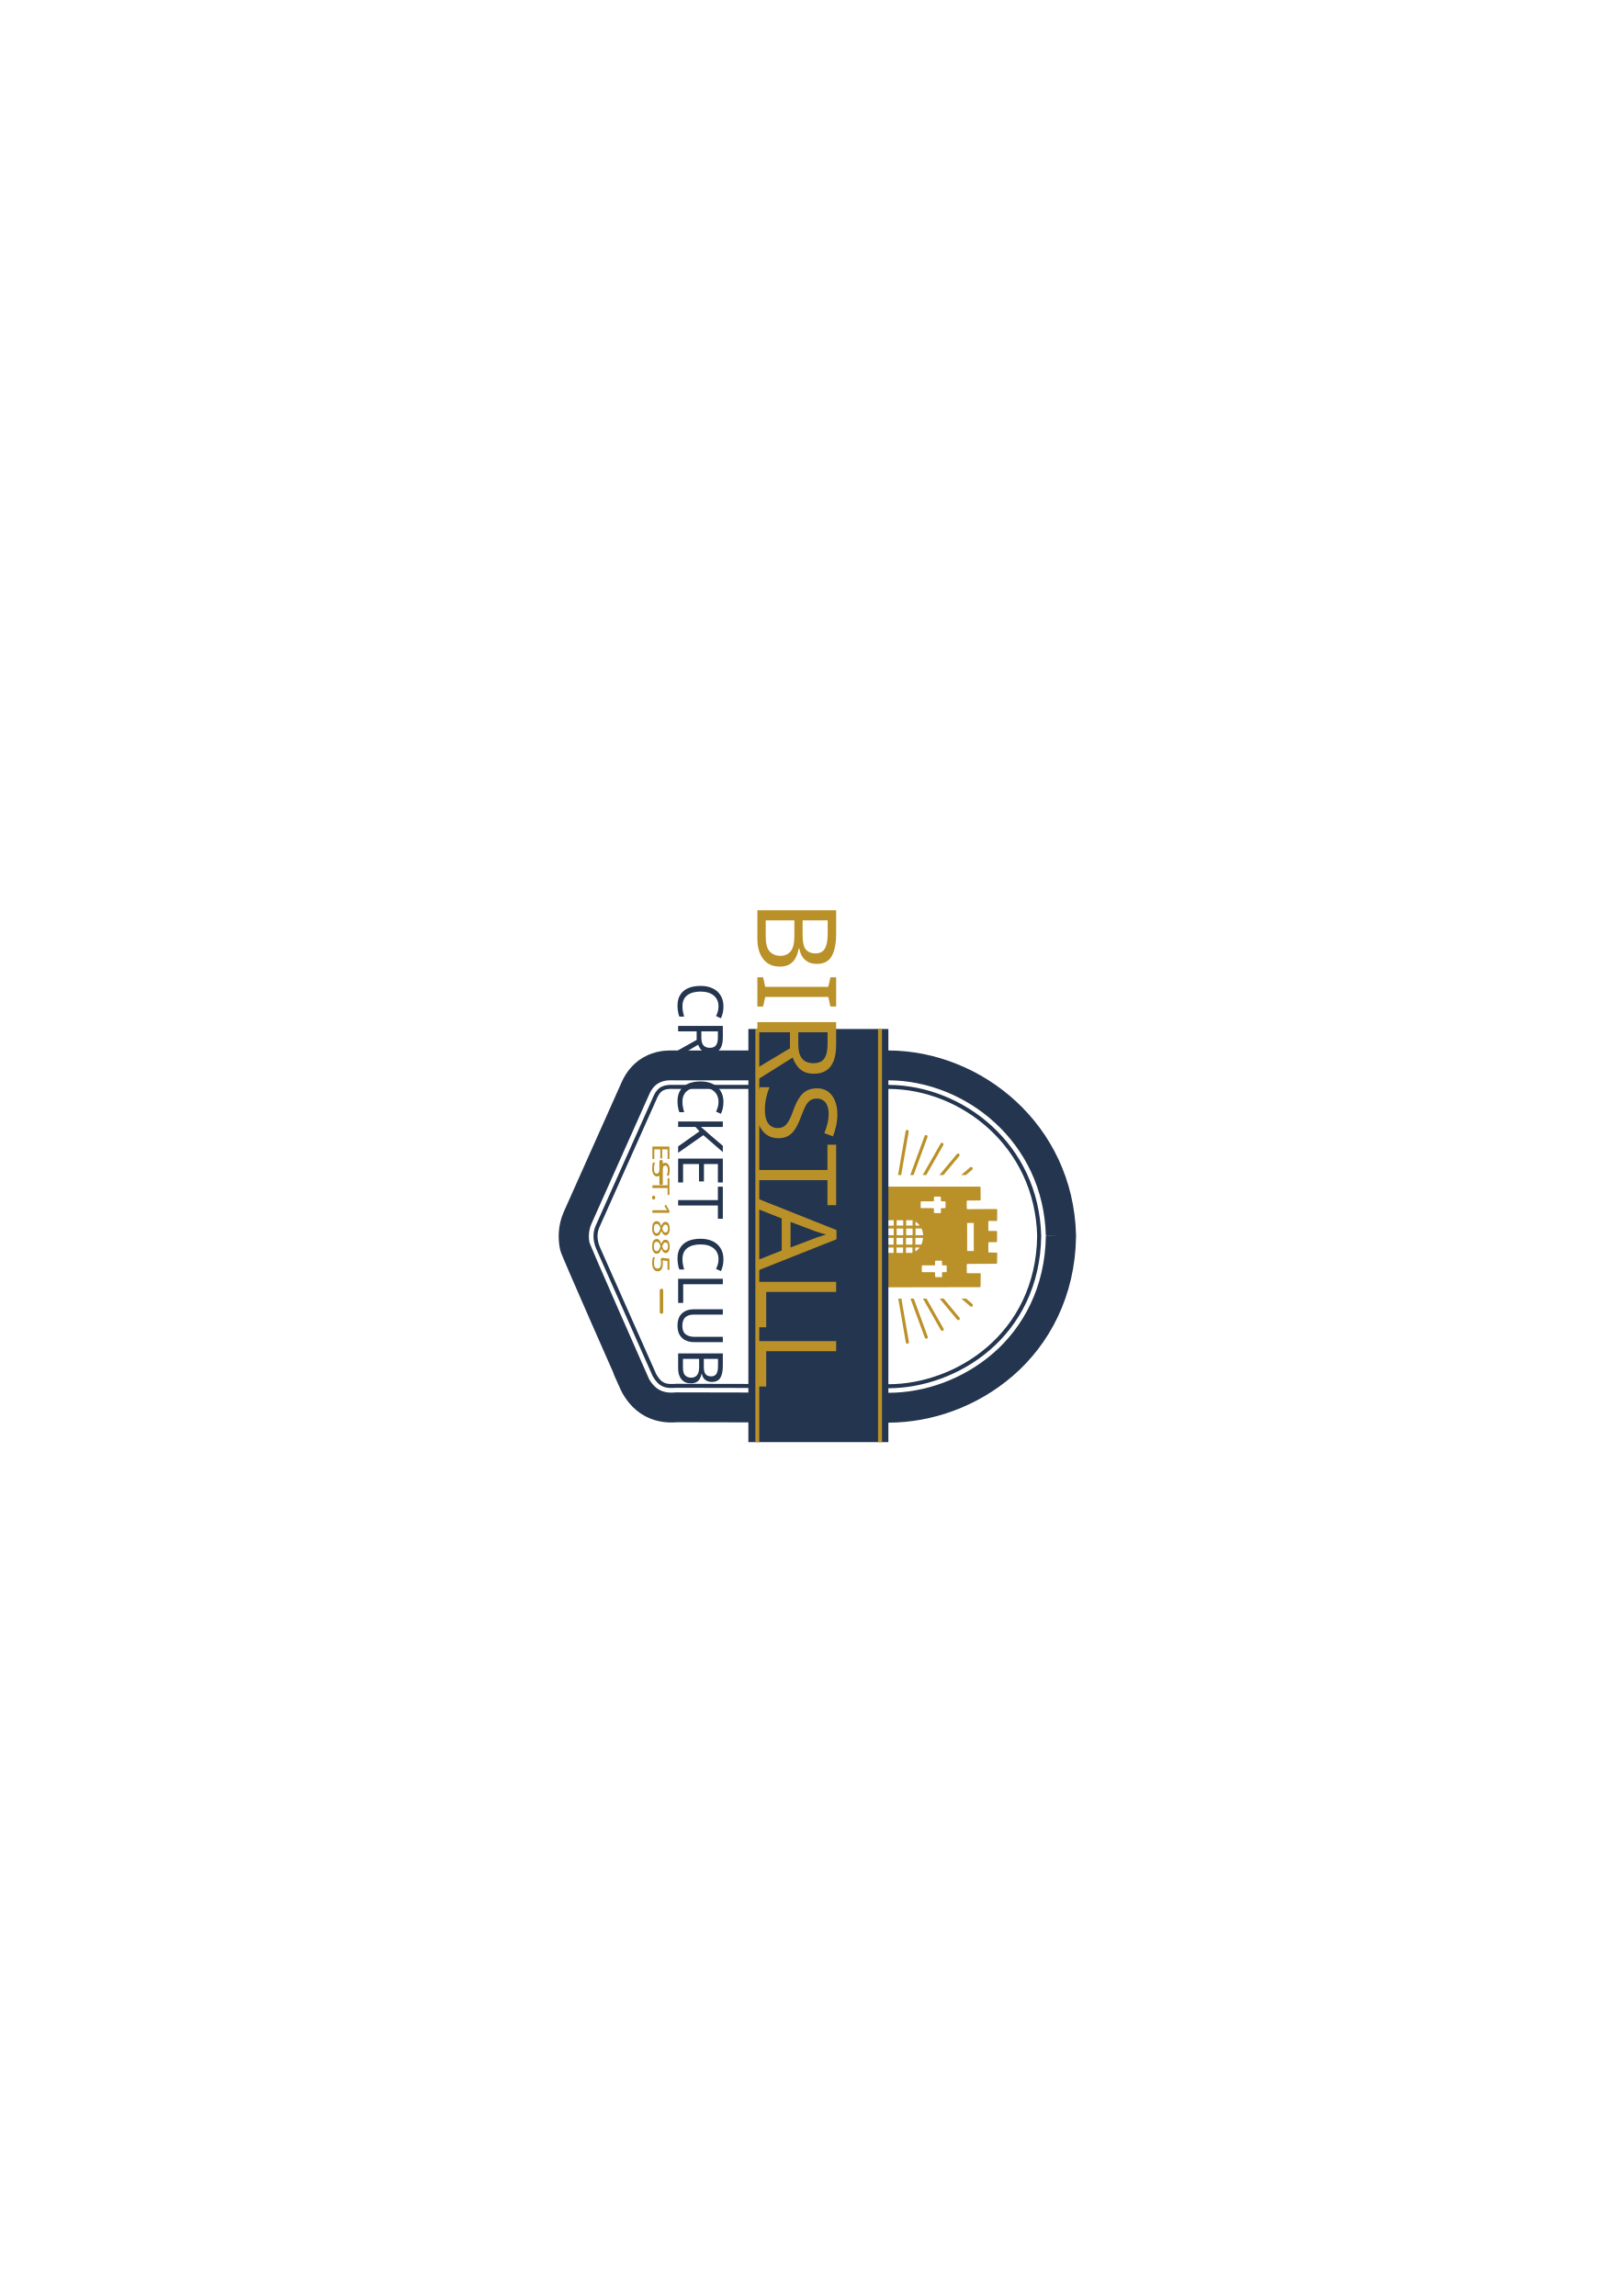
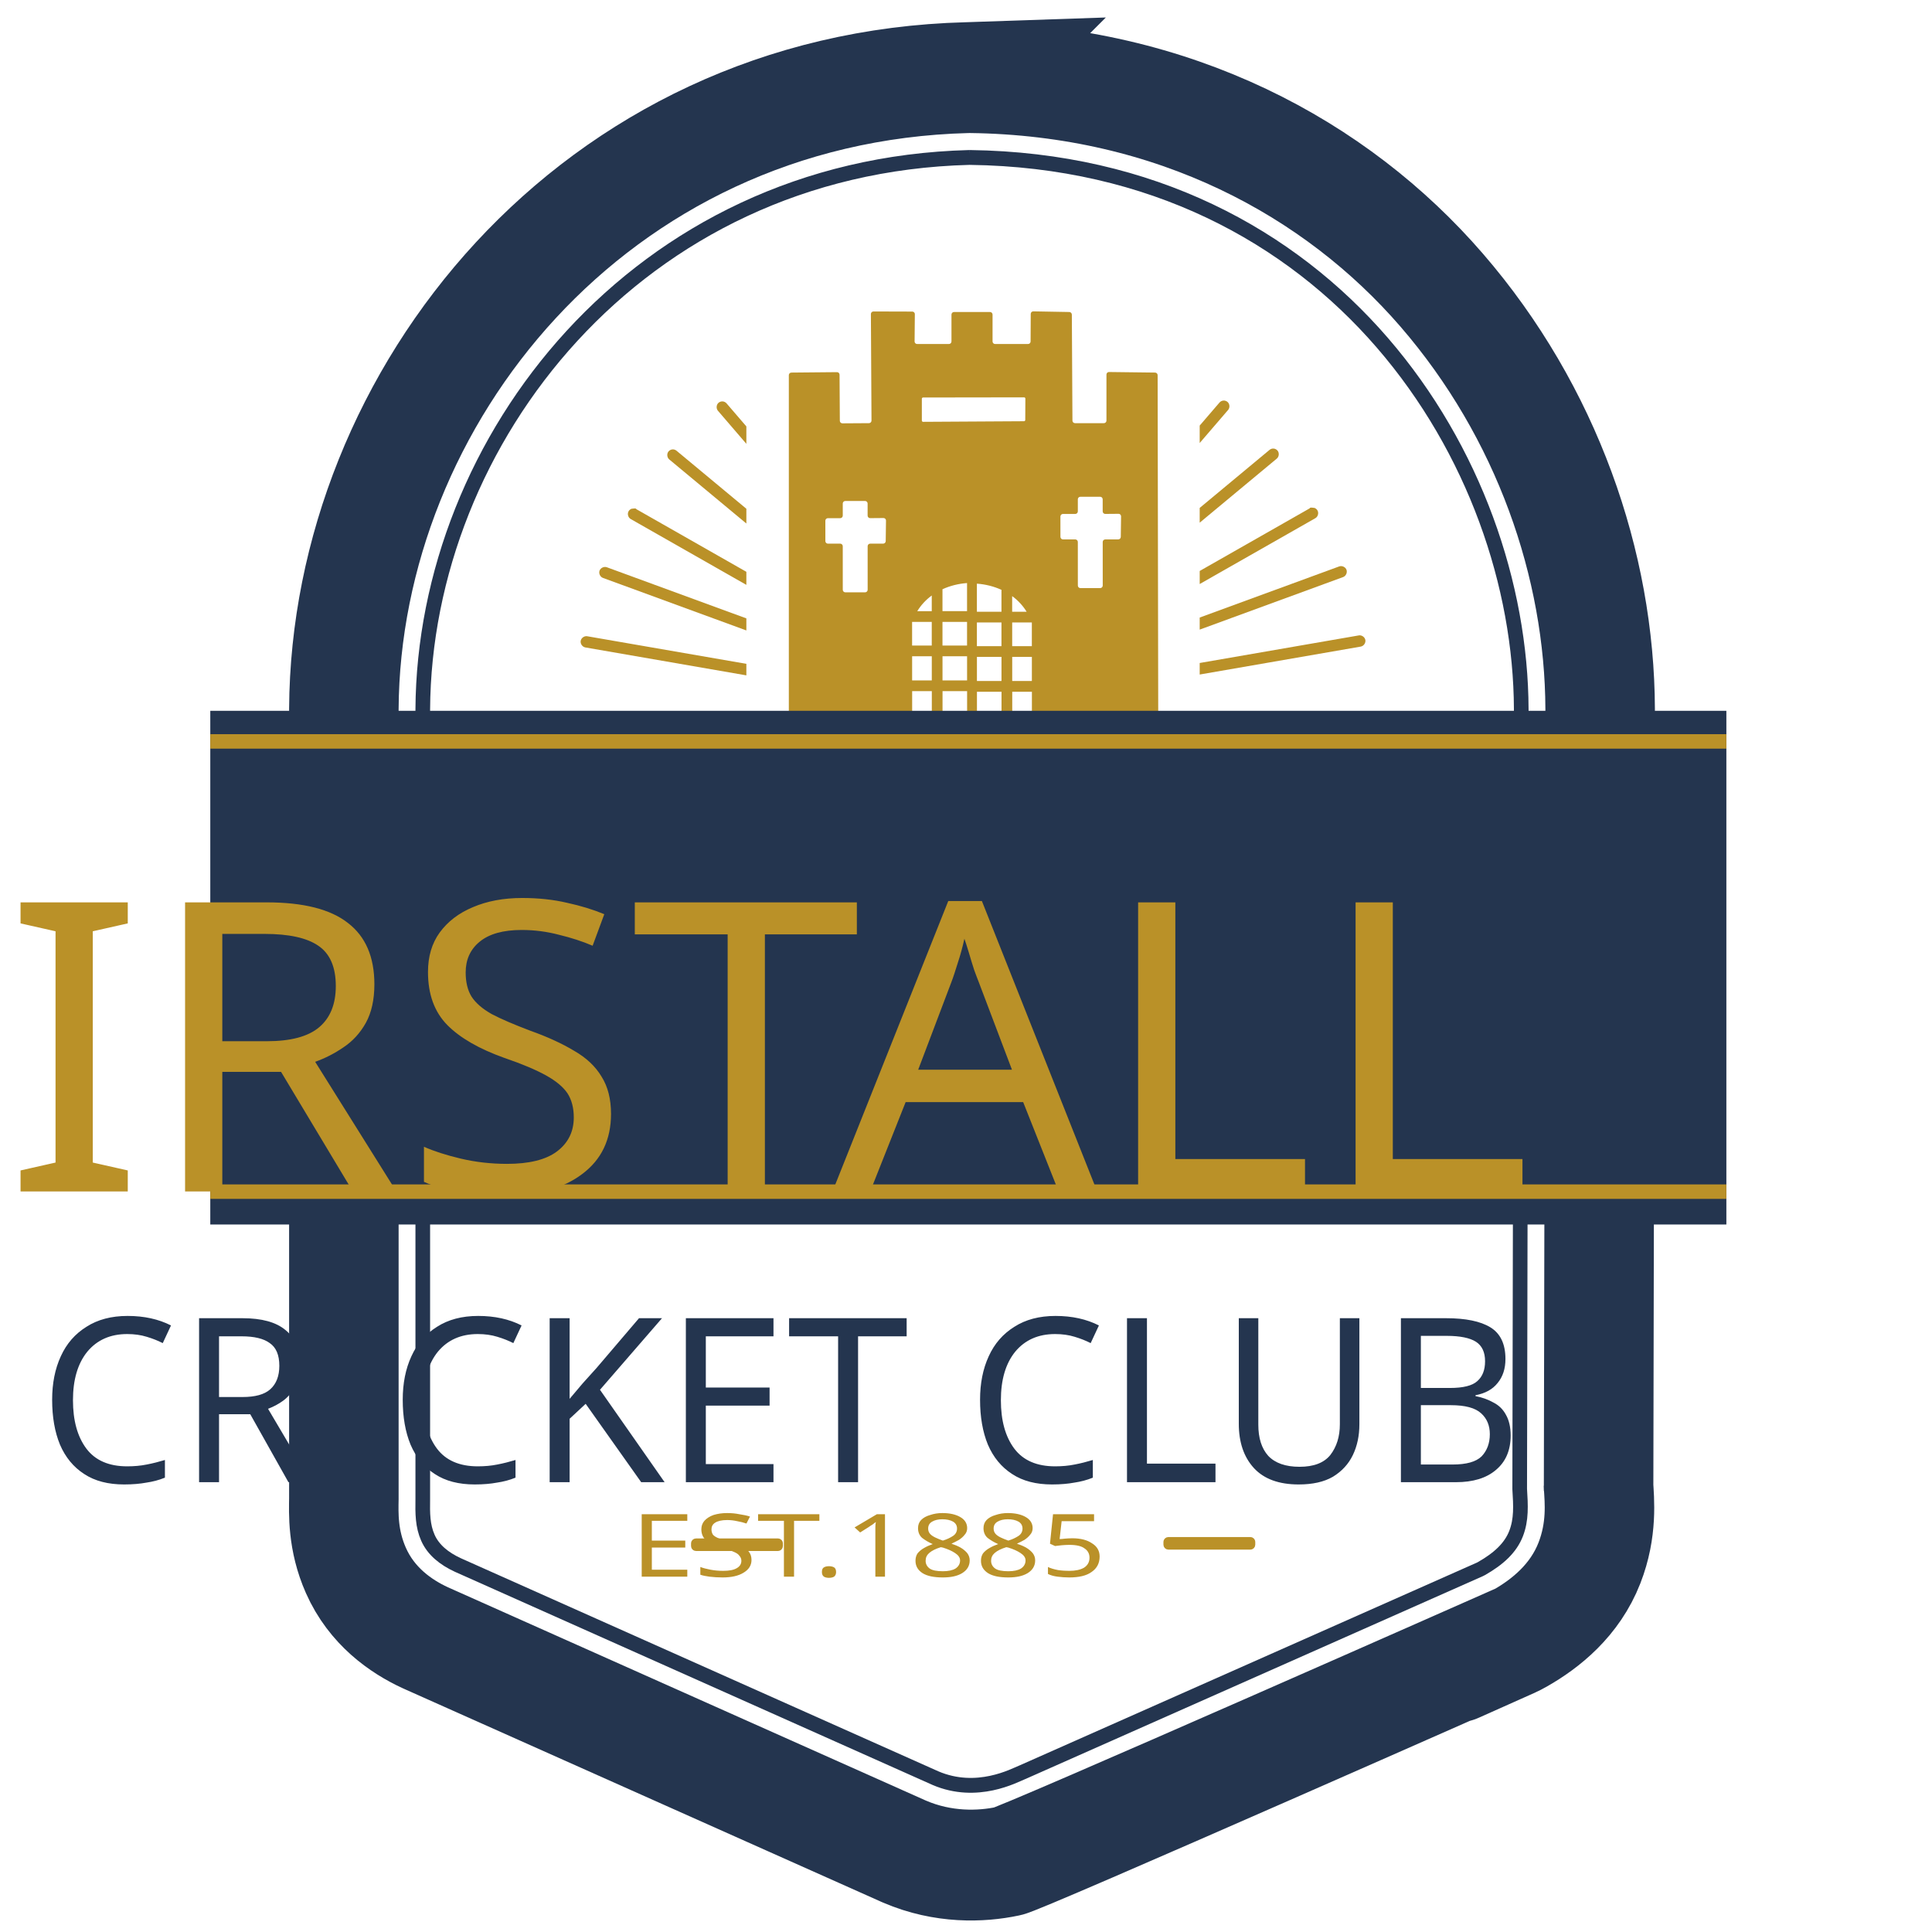
- <svg xmlns="http://www.w3.org/2000/svg" width="210mm" height="297mm" viewBox="0 0 210 297" version="1.1" id="svg28515">
+ <svg xmlns="http://www.w3.org/2000/svg" width="200mm" height="200mm" viewBox="0 0 200 200" version="1.1" id="svg28515">
  <defs id="defs28512" />
  <g id="layer1">
-     <g id="g26693" transform="rotate(90,190.4602,59.98315)">
+     <g id="g26693" transform="matrix(2.93683,0,0,2.93683,-752.3299,-324.4964)">
      <path id="path1065" style="fill:#ba9128;fill-opacity:1;stroke-width:0.092" d="m 292.593,121.467 a 0.089,0.089 0 0 0 -0.09,0.088 l -0.005,0.973 a 0.09,0.09 0 0 1 -0.09,0.09 h -1.161 a 0.09,0.09 0 0 1 -0.09,-0.09 v -0.948 a 0.09,0.09 0 0 0 -0.09,-0.09 h -1.268 a 0.09,0.09 0 0 0 -0.09,0.09 v 0.948 a 0.09,0.09 0 0 1 -0.09,0.09 h -1.121 a 0.089,0.089 0 0 1 -0.089,-0.09 l 0.009,-0.963 a 0.089,0.089 0 0 0 -0.089,-0.09 l -1.371,-0.004 a 0.089,0.089 0 0 0 -0.089,0.09 l 0.021,3.756 a 0.09,0.09 0 0 1 -0.089,0.091 l -0.936,0.006 a 0.09,0.09 0 0 1 -0.091,-0.089 l -0.01,-1.626 a 0.09,0.09 0 0 0 -0.09,-0.089 l -1.608,0.015 a 0.091,0.091 0 0 0 -0.09,0.091 v 11.978 l 13.021,0.044 -0.021,-12.022 a 0.091,0.091 0 0 0 -0.09,-0.091 l -1.624,-0.02 a 0.089,0.089 0 0 0 -0.09,0.089 v 1.624 a 0.09,0.09 0 0 1 -0.09,0.09 h -1.019 a 0.09,0.09 0 0 1 -0.09,-0.09 l -0.021,-3.737 a 0.092,0.092 0 0 0 -0.09,-0.091 z m -0.324,2.986 a 0.089,0.089 0 0 1 0.09,0.09 l -0.004,0.752 a 0.091,0.091 0 0 1 -0.09,0.09 l -3.555,0.021 a 0.089,0.089 0 0 1 -0.09,-0.089 v -0.768 a 0.09,0.09 0 0 1 0.09,-0.09 z m 1.983,3.549 h 0.697 a 0.09,0.09 0 0 1 0.09,0.09 l 1.8e-4,0.426 a 0.089,0.089 0 0 0 0.09,0.089 l 0.469,-0.004 a 0.088,0.088 0 0 1 0.089,0.089 l -0.01,0.724 a 0.091,0.091 0 0 1 -0.091,0.09 H 295.13 a 0.09,0.09 0 0 0 -0.09,0.09 l 7.7e-4,1.536 a 0.09,0.09 0 0 1 -0.09,0.09 h -0.697 a 0.09,0.09 0 0 1 -0.09,-0.09 h -1.7e-4 l -7.7e-4,-1.536 a 0.09,0.09 0 0 0 -0.09,-0.09 h -0.433 a 0.09,0.09 0 0 1 -0.09,-0.09 l -7.6e-4,-0.718 a 0.09,0.09 0 0 1 0.09,-0.09 h 0.434 a 0.09,0.09 0 0 0 0.09,-0.09 l -1.7e-4,-0.426 a 0.09,0.09 0 0 1 0.09,-0.09 z m -8.286,0.149 h 0.697 a 0.09,0.09 0 0 1 0.09,0.09 l 1.8e-4,0.426 a 0.089,0.089 0 0 0 0.09,0.089 l 0.469,-0.004 a 0.088,0.088 0 0 1 0.089,0.089 l -0.01,0.724 a 0.091,0.091 0 0 1 -0.091,0.09 H 286.844 a 0.09,0.09 0 0 0 -0.09,0.09 l 5.3e-4,1.536 a 0.09,0.09 0 0 1 -0.09,0.09 h -0.697 a 0.09,0.09 0 0 1 -0.09,-0.09 l -5.2e-4,-1.536 a 0.09,0.09 0 0 0 -0.09,-0.09 h -0.433 a 0.09,0.09 0 0 1 -0.09,-0.09 l -7.1e-4,-0.718 a 0.09,0.09 0 0 1 0.09,-0.09 h 0.434 a 0.09,0.09 0 0 0 0.09,-0.09 l -1.8e-4,-0.426 a 0.09,0.09 0 0 1 0.09,-0.09 z m 4.292,2.893 v 0.99 h -0.866 v -0.772 c 0.269,-0.123 0.564,-0.196 0.866,-0.218 z m 0.347,0.021 c 0.301,0.022 0.596,0.095 0.866,0.218 v 0.772 h -0.866 z m -1.591,0.418 v 0.552 h -0.511 c 0.136,-0.221 0.31,-0.405 0.511,-0.552 z m 2.834,0.021 c 0.201,0.147 0.375,0.331 0.511,0.552 h -0.511 z m -3.527,0.909 h 0.693 v 0.834 h -0.693 z m 1.071,0 h 0.866 v 0.834 h -0.866 z m 1.213,0.021 h 0.866 v 0.834 h -0.866 z m 1.244,0 h 0.693 v 0.834 h -0.693 z m -3.527,1.191 h 0.693 v 0.851 h -0.693 z m 1.071,0 h 0.866 v 0.851 h -0.866 z m 1.213,0.021 h 0.866 v 0.851 h -0.866 z m 1.244,0 h 0.693 v 0.851 h -0.693 z m -3.527,1.208 h 0.693 v 0.732 h -0.693 z m 1.071,0 h 0.866 v 0.732 h -0.866 z m 1.213,0.021 h 0.866 v 0.732 h -0.866 z m 1.244,0 h 0.693 v 0.732 h -0.693 z" />
      <g id="g9369" transform="matrix(0.3397953,0,0,0.3397953,459.7844,105.1432)">
        <path id="path988-0" style="fill:none;stroke:#24354f;stroke-width:1.567" transform="matrix(0.9701045,0,0,0.9819254,-357.9955,9.113712)" d="m -145.016,23.385 c -35.531,0.906 -58.272,29.917 -58.439,58.305 a 1.71,1.71 0 0 0 0,0.01 V 165.092 c -0.024,1.55 -0.022,2.841 0.549,4.115 0.574,1.281 1.735,2.209 3.207,2.879 a 1.71,1.71 0 0 0 0.019,0.008 l 51.02,22.494 a 1.71,1.71 0 0 0 0.021,0.01 c 4.457,1.89 8.449,-0.286 9.262,-0.602 a 1.71,1.71 0 0 0 0.068,-0.027 l 48.902,-21.426 a 1.71,1.71 0 0 0 0.15,-0.076 c 1.842,-1.033 3.112,-2.186 3.709,-3.695 0.588,-1.488 0.499,-2.967 0.389,-4.719 l 0.166,-82.363 a 1.71,1.71 0 0 0 0,-0.002 1.71,1.71 0 0 0 0,-0.006 1.71,1.71 0 0 0 0,-0.002 c -0.045,-13.076 -5.004,-27.463 -14.855,-38.721 -9.852,-11.258 -24.664,-19.329 -44.104,-19.574 a 1.71,1.71 0 0 0 -0.065,0 z" />
        <path id="path988-0-0" style="fill:none;stroke:#24354f;stroke-width:11.71" transform="matrix(0.9701045,0,0,0.9819254,-357.9955,9.113712)" d="m -145.174,14.949 c -0.019,6.03e-4 -0.038,0.001 -0.057,0.002 -40.028,1.021 -66.469,33.83 -66.662,66.689 -1e-5,0.009 -1e-5,0.017 0,0.025 -5e-5,0.019 -5e-5,0.037 0,0.057 V 165.092 l 0.002,-0.129 c -0.025,1.625 -0.155,4.483 1.285,7.695 1.688,3.766 4.789,5.912 7.41,7.105 0.037,0.017 0.074,0.033 0.111,0.049 l 0.029,0.014 50.873,22.43 c 0.035,0.016 0.069,0.031 0.104,0.047 0.049,0.021 0.098,0.042 0.146,0.062 4.133,1.753 8.184,1.61 11.021,1.016 0.725,0.078 54.795,-23.564 54.795,-23.564 0,0 -14.794,6.606 -0.906,0.455 0.017,-0.008 0.034,-0.015 0.051,-0.023 0.292,-0.13 0.577,-0.275 0.855,-0.432 2.73,-1.534 5.854,-3.996 7.414,-7.943 1.398,-3.537 1.074,-6.587 0.963,-8.35 l 0.018,0.547 0.166,-82.363 v -0.014 c 10e-7,-7.72e-4 0,-0.001 0,-0.002 v -0.002 -0.002 -0.002 -0.002 -0.002 -0.002 -0.002 -0.002 c 1.3e-5,-0.009 1.3e-5,-0.017 0,-0.025 -0.052,-15.187 -5.67,-31.365 -16.943,-44.248 -11.296,-12.908 -28.626,-22.179 -50.346,-22.453 -0.11,-0.002 -0.22,-0.002 -0.33,0 z" />
      </g>
      <text xml:space="preserve" style="font-style:normal;font-variant:normal;font-weight:normal;font-stretch:normal;font-size:7.928px;font-family:'DIN 1451 Engschrift';-inkscape-font-specification:'DIN 1451 Engschrift';dominant-baseline:central;text-anchor:middle;fill:#24354f;fill-opacity:1;stroke:none;stroke-width:0.106;stroke-opacity:1" x="297.133" y="156.163" id="text3755-5" transform="scale(0.9785224,1.021949)">
        <tspan id="tspan3753-4" style="font-style:normal;font-variant:normal;font-weight:normal;font-stretch:normal;font-family:'DIN 1451 Engschrift';-inkscape-font-specification:'DIN 1451 Engschrift';fill:#24354f;fill-opacity:1;stroke:none;stroke-width:0.106" x="297.133" y="156.163">CRICKET CLUB</tspan>
      </text>
      <g id="path1119" transform="matrix(0.3397953,0,0,0.3397953,255.26,98.05127)">
        <path style="color:#000000;fill:#ba9128;-inkscape-stroke:none" d="m 108.916,77.564 -10.477,0.016 c -0.218,3.31e-4 -0.398,0.18 -0.398,0.398 v 2.262 c -2e-6,0.218 0.182,0.398 0.4,0.396 l 10.463,-0.061 c 0.218,-0.001 0.397,-0.18 0.398,-0.398 l 0.01,-2.215 c 0.001,-0.218 -0.178,-0.399 -0.396,-0.398 z m 0,0.268 c 0.073,-1.11e-4 0.131,0.055 0.131,0.129 l -0.012,2.215 c -3.6e-4,0.075 -0.058,0.132 -0.133,0.133 l -10.463,0.062 c -0.073,4.32e-4 -0.131,-0.057 -0.131,-0.131 v -2.262 c 10e-7,-0.074 0.057,-0.131 0.131,-0.131 z" id="path521" />
      </g>
      <text xml:space="preserve" style="font-style:normal;font-variant:normal;font-weight:normal;font-stretch:normal;font-size:3.531px;font-family:'DIN 1451 Engschrift';-inkscape-font-specification:'DIN 1451 Engschrift';dominant-baseline:central;text-anchor:middle;fill:#ba9128;fill-opacity:1;stroke:none;stroke-width:0.047;stroke-opacity:1" x="254.171" y="188.399" id="text3755" transform="scale(1.142747,0.8750847)">
        <tspan id="tspan3753" style="font-style:normal;font-variant:normal;font-weight:normal;font-stretch:normal;font-family:'DIN 1451 Engschrift';-inkscape-font-specification:'DIN 1451 Engschrift';fill:#ba9128;fill-opacity:1;stroke:none;stroke-width:0.047" x="254.171" y="188.399">EST.1885</tspan>
      </text>
      <rect style="fill:#24354f;fill-opacity:1;stroke:none;stroke-width:0.036;stroke-linecap:round;stroke-linejoin:round;stroke-miterlimit:4;stroke-dasharray:none;stroke-dashoffset:0" id="rect1342" width="53.44" height="18.107" x="263.583" y="135.547" />
      <text xml:space="preserve" style="font-style:normal;font-variant:normal;font-weight:normal;font-stretch:normal;font-size:14.458px;font-family:'DIN 1451 Std';-inkscape-font-specification:'DIN 1451 Std';dominant-baseline:central;text-anchor:middle;fill:#ba9128;fill-opacity:1;stroke:none;stroke-width:0.194;stroke-opacity:1" x="288.349" y="148.71" id="text291" transform="scale(1.012005,0.988137)">
        <tspan id="tspan289" style="font-style:normal;font-variant:normal;font-weight:normal;font-stretch:normal;font-family:'DIN 1451 Std';-inkscape-font-specification:'DIN 1451 Std';fill:#ba9128;fill-opacity:1;stroke:none;stroke-width:0.194;stroke-opacity:1" x="288.349" y="148.71">BIRSTALL</tspan>
      </text>
      <path style="fill:none;fill-opacity:1;stroke:#ba9128;stroke-width:0.51;stroke-dasharray:none;stroke-opacity:1" d="m 263.583,136.626 h 53.44" id="path9434" />
      <path style="fill:none;fill-opacity:1;stroke:#ba9128;stroke-width:0.51;stroke-dasharray:none;stroke-opacity:1" d="m 263.583,152.496 h 53.44" id="path9434-7" />
      <rect style="fill:#ba9128;fill-opacity:1;stroke:#ba9128;stroke-width:0.267;stroke-linecap:round;stroke-dasharray:none;stroke-opacity:1" id="rect11534" width="2.97" height="0.175" x="280.663" y="164.854" ry="0.039" />
      <rect style="display:inline;fill:#ba9128;fill-opacity:1;stroke:#ba9128;stroke-width:0.267;stroke-linecap:round;stroke-dasharray:none;stroke-opacity:1" id="rect11534-3" width="2.97" height="0.175" x="297.314" y="164.805" ry="0.039" />
      <g id="path4238" style="stroke:none;stroke-opacity:1" transform="matrix(0.3397953,0,0,0.3397953,255.26,98.05127)">
        <path style="color:#000000;fill:#ba9128;stroke:none;stroke-width:1.665;stroke-linecap:round;stroke-opacity:1;-inkscape-stroke:none" d="m 130.053,78.611 -3.192,3.712" id="path4315" />
      </g>
      <g id="path4240" transform="matrix(0.3397953,0,0,0.3397953,255.26,98.05127)">
        <path style="color:#000000;fill:#ba9128;stroke-width:1.665;stroke-linecap:round;-inkscape-stroke:none" d="m 135.175,83.733 -10.095,8.388" id="path4321" />
      </g>
      <g id="path4242" transform="matrix(0.3397953,0,0,0.3397953,255.26,98.05127)">
        <path style="color:#000000;fill:#ba9128;stroke-width:1.665;stroke-linecap:round;-inkscape-stroke:none" d="m 139.258,89.671 -14.475,8.24" id="path4327" />
      </g>
      <g id="path4244" transform="matrix(0.3397953,0,0,0.3397953,255.26,98.05127)">
        <path style="color:#000000;fill:#ba9128;stroke-width:1.665;stroke-linecap:round;-inkscape-stroke:none" d="M 142.227,96.129 125.005,102.439" id="path4333" />
      </g>
      <path style="color:#000000;fill:#ba9128;stroke-width:0.566;stroke-linecap:round;-inkscape-stroke:none" d="m 304.244,133.087 -6.836,1.185" id="path4339" />
-       <path id="path4502" style="color:#000000;fill:#ba9128;stroke:none;stroke-linecap:round;-inkscape-stroke:none" d="m 129.588,78.166 c -0.153,0.011 -0.3,0.086 -0.4,0.201 l -2.057,2.393 v 1.807 l 2.947,-3.428 a 0.244,0.244 0 0 1 0.002,-0.002 c 0.202,-0.234 0.172,-0.629 -0.062,-0.83 -0.117,-0.1 -0.274,-0.153 -0.428,-0.141 a 0.244,0.244 0 0 1 -0.002,0 z m 5.221,4.98 c -0.154,-0.015 -0.311,0.034 -0.43,0.133 l -7.248,6.023 v 1.531 l 8,-6.648 c 0.237,-0.197 0.273,-0.591 0.076,-0.828 -0.098,-0.118 -0.245,-0.197 -0.398,-0.211 z m 4.186,6.141 c -0.149,-0.041 -0.313,-0.019 -0.447,0.057 v -0.002 l -11.416,6.5 v 1.355 l 11.998,-6.83 c 0.267,-0.153 0.373,-0.535 0.221,-0.803 -0.076,-0.134 -0.207,-0.236 -0.355,-0.277 z m 2.611,6.082 -14.475,5.305 v 1.252 l 14.879,-5.451 c 0.289,-0.106 0.455,-0.465 0.35,-0.754 -0.106,-0.289 -0.465,-0.457 -0.754,-0.352 z m 2.031,7.158 -16.506,2.861 v 1.197 l 16.707,-2.898 c 0.304,-0.053 0.531,-0.378 0.479,-0.682 -0.053,-0.303 -0.376,-0.531 -0.68,-0.479 z" transform="matrix(0.3397953,0,0,0.3397953,255.26,98.05127)" />
-       <path id="path4502-0" style="color:#000000;fill:#ba9128;stroke:none;stroke-linecap:round;-inkscape-stroke:none" d="m 129.588,78.166 c -0.153,0.011 -0.3,0.086 -0.4,0.201 l -2.057,2.393 v 1.807 l 2.947,-3.428 a 0.244,0.244 0 0 1 0.002,-0.002 c 0.202,-0.234 0.172,-0.629 -0.062,-0.83 -0.117,-0.1 -0.274,-0.153 -0.428,-0.141 a 0.244,0.244 0 0 1 -0.002,0 z m 5.221,4.98 c -0.154,-0.015 -0.311,0.034 -0.43,0.133 l -7.248,6.023 v 1.531 l 8,-6.648 c 0.237,-0.197 0.273,-0.591 0.076,-0.828 -0.098,-0.118 -0.245,-0.197 -0.398,-0.211 z m 4.186,6.141 c -0.149,-0.041 -0.313,-0.019 -0.447,0.057 v -0.002 l -11.416,6.5 v 1.355 l 11.998,-6.83 c 0.267,-0.153 0.373,-0.535 0.221,-0.803 -0.076,-0.134 -0.207,-0.236 -0.355,-0.277 z m 2.611,6.082 -14.475,5.305 v 1.252 l 14.879,-5.451 c 0.289,-0.106 0.455,-0.465 0.35,-0.754 -0.106,-0.289 -0.465,-0.457 -0.754,-0.352 z m 2.031,7.158 -16.506,2.861 v 1.197 l 16.707,-2.898 c 0.304,-0.053 0.531,-0.378 0.479,-0.682 -0.053,-0.303 -0.376,-0.531 -0.68,-0.479 z" transform="matrix(-0.3397953,0,0,0.3397953,325.6777,98.08087)" />
+       <path id="path4502" style="color:#000000;fill:#ba9128;stroke:none;stroke-linecap:round;-inkscape-stroke:none" d="m 129.588,78.166 c -0.153,0.011 -0.3,0.086 -0.4,0.201 l -2.057,2.393 v 1.807 l 2.947,-3.428 a 0.244,0.244 0 0 1 0.002,-0.002 c 0.202,-0.234 0.172,-0.629 -0.062,-0.83 -0.117,-0.1 -0.274,-0.153 -0.428,-0.141 a 0.244,0.244 0 0 1 -0.002,0 z m 5.221,4.98 c -0.154,-0.015 -0.311,0.034 -0.43,0.133 l -7.248,6.023 v 1.531 l 8,-6.648 c 0.237,-0.197 0.273,-0.591 0.076,-0.828 -0.098,-0.118 -0.245,-0.197 -0.398,-0.211 z m 4.186,6.141 c 0.109,0.052 -0.445,-0.101 -0.447,0.055 l -11.416,6.5 v 1.355 l 11.998,-6.83 c 0.267,-0.153 0.373,-0.535 0.221,-0.803 -0.076,-0.134 -0.207,-0.236 -0.355,-0.277 z m 2.611,6.082 -14.475,5.305 v 1.252 l 14.879,-5.451 c 0.289,-0.106 0.455,-0.465 0.35,-0.754 -0.106,-0.289 -0.465,-0.457 -0.754,-0.352 z m 2.031,7.158 -16.506,2.861 v 1.197 l 16.707,-2.898 c 0.304,-0.053 0.531,-0.378 0.479,-0.682 -0.053,-0.303 -0.376,-0.531 -0.68,-0.479 z" transform="matrix(0.3397953,0,0,0.3397953,255.26,98.05127)" />
+       <path id="path4502-0" style="color:#000000;fill:#ba9128;stroke:none;stroke-linecap:round;-inkscape-stroke:none" d="m 129.588,78.166 c -0.153,0.011 -0.3,0.086 -0.4,0.201 l -2.057,2.393 v 1.807 l 2.947,-3.428 a 0.244,0.244 0 0 1 0.002,-0.002 c 0.202,-0.234 0.172,-0.629 -0.062,-0.83 -0.117,-0.1 -0.274,-0.153 -0.428,-0.141 a 0.244,0.244 0 0 1 -0.002,0 z m 5.221,4.98 c -0.154,-0.015 -0.311,0.034 -0.43,0.133 l -7.248,6.023 v 1.531 l 8,-6.648 c 0.237,-0.197 0.273,-0.591 0.076,-0.828 -0.098,-0.118 -0.245,-0.197 -0.398,-0.211 z m 4.186,6.141 c 0.109,0.052 -0.445,-0.101 -0.447,0.055 l -11.416,6.5 v 1.355 l 11.998,-6.83 c 0.267,-0.153 0.373,-0.535 0.221,-0.803 -0.076,-0.134 -0.207,-0.236 -0.355,-0.277 z m 2.611,6.082 -14.475,5.305 v 1.252 l 14.879,-5.451 c 0.289,-0.106 0.455,-0.465 0.35,-0.754 -0.106,-0.289 -0.465,-0.457 -0.754,-0.352 z m 2.031,7.158 -16.506,2.861 v 1.197 l 16.707,-2.898 c 0.304,-0.053 0.531,-0.378 0.479,-0.682 -0.053,-0.303 -0.376,-0.531 -0.68,-0.479 z" transform="matrix(-0.3397953,0,0,0.3397953,325.6777,98.08087)" />
    </g>
  </g>
</svg>
